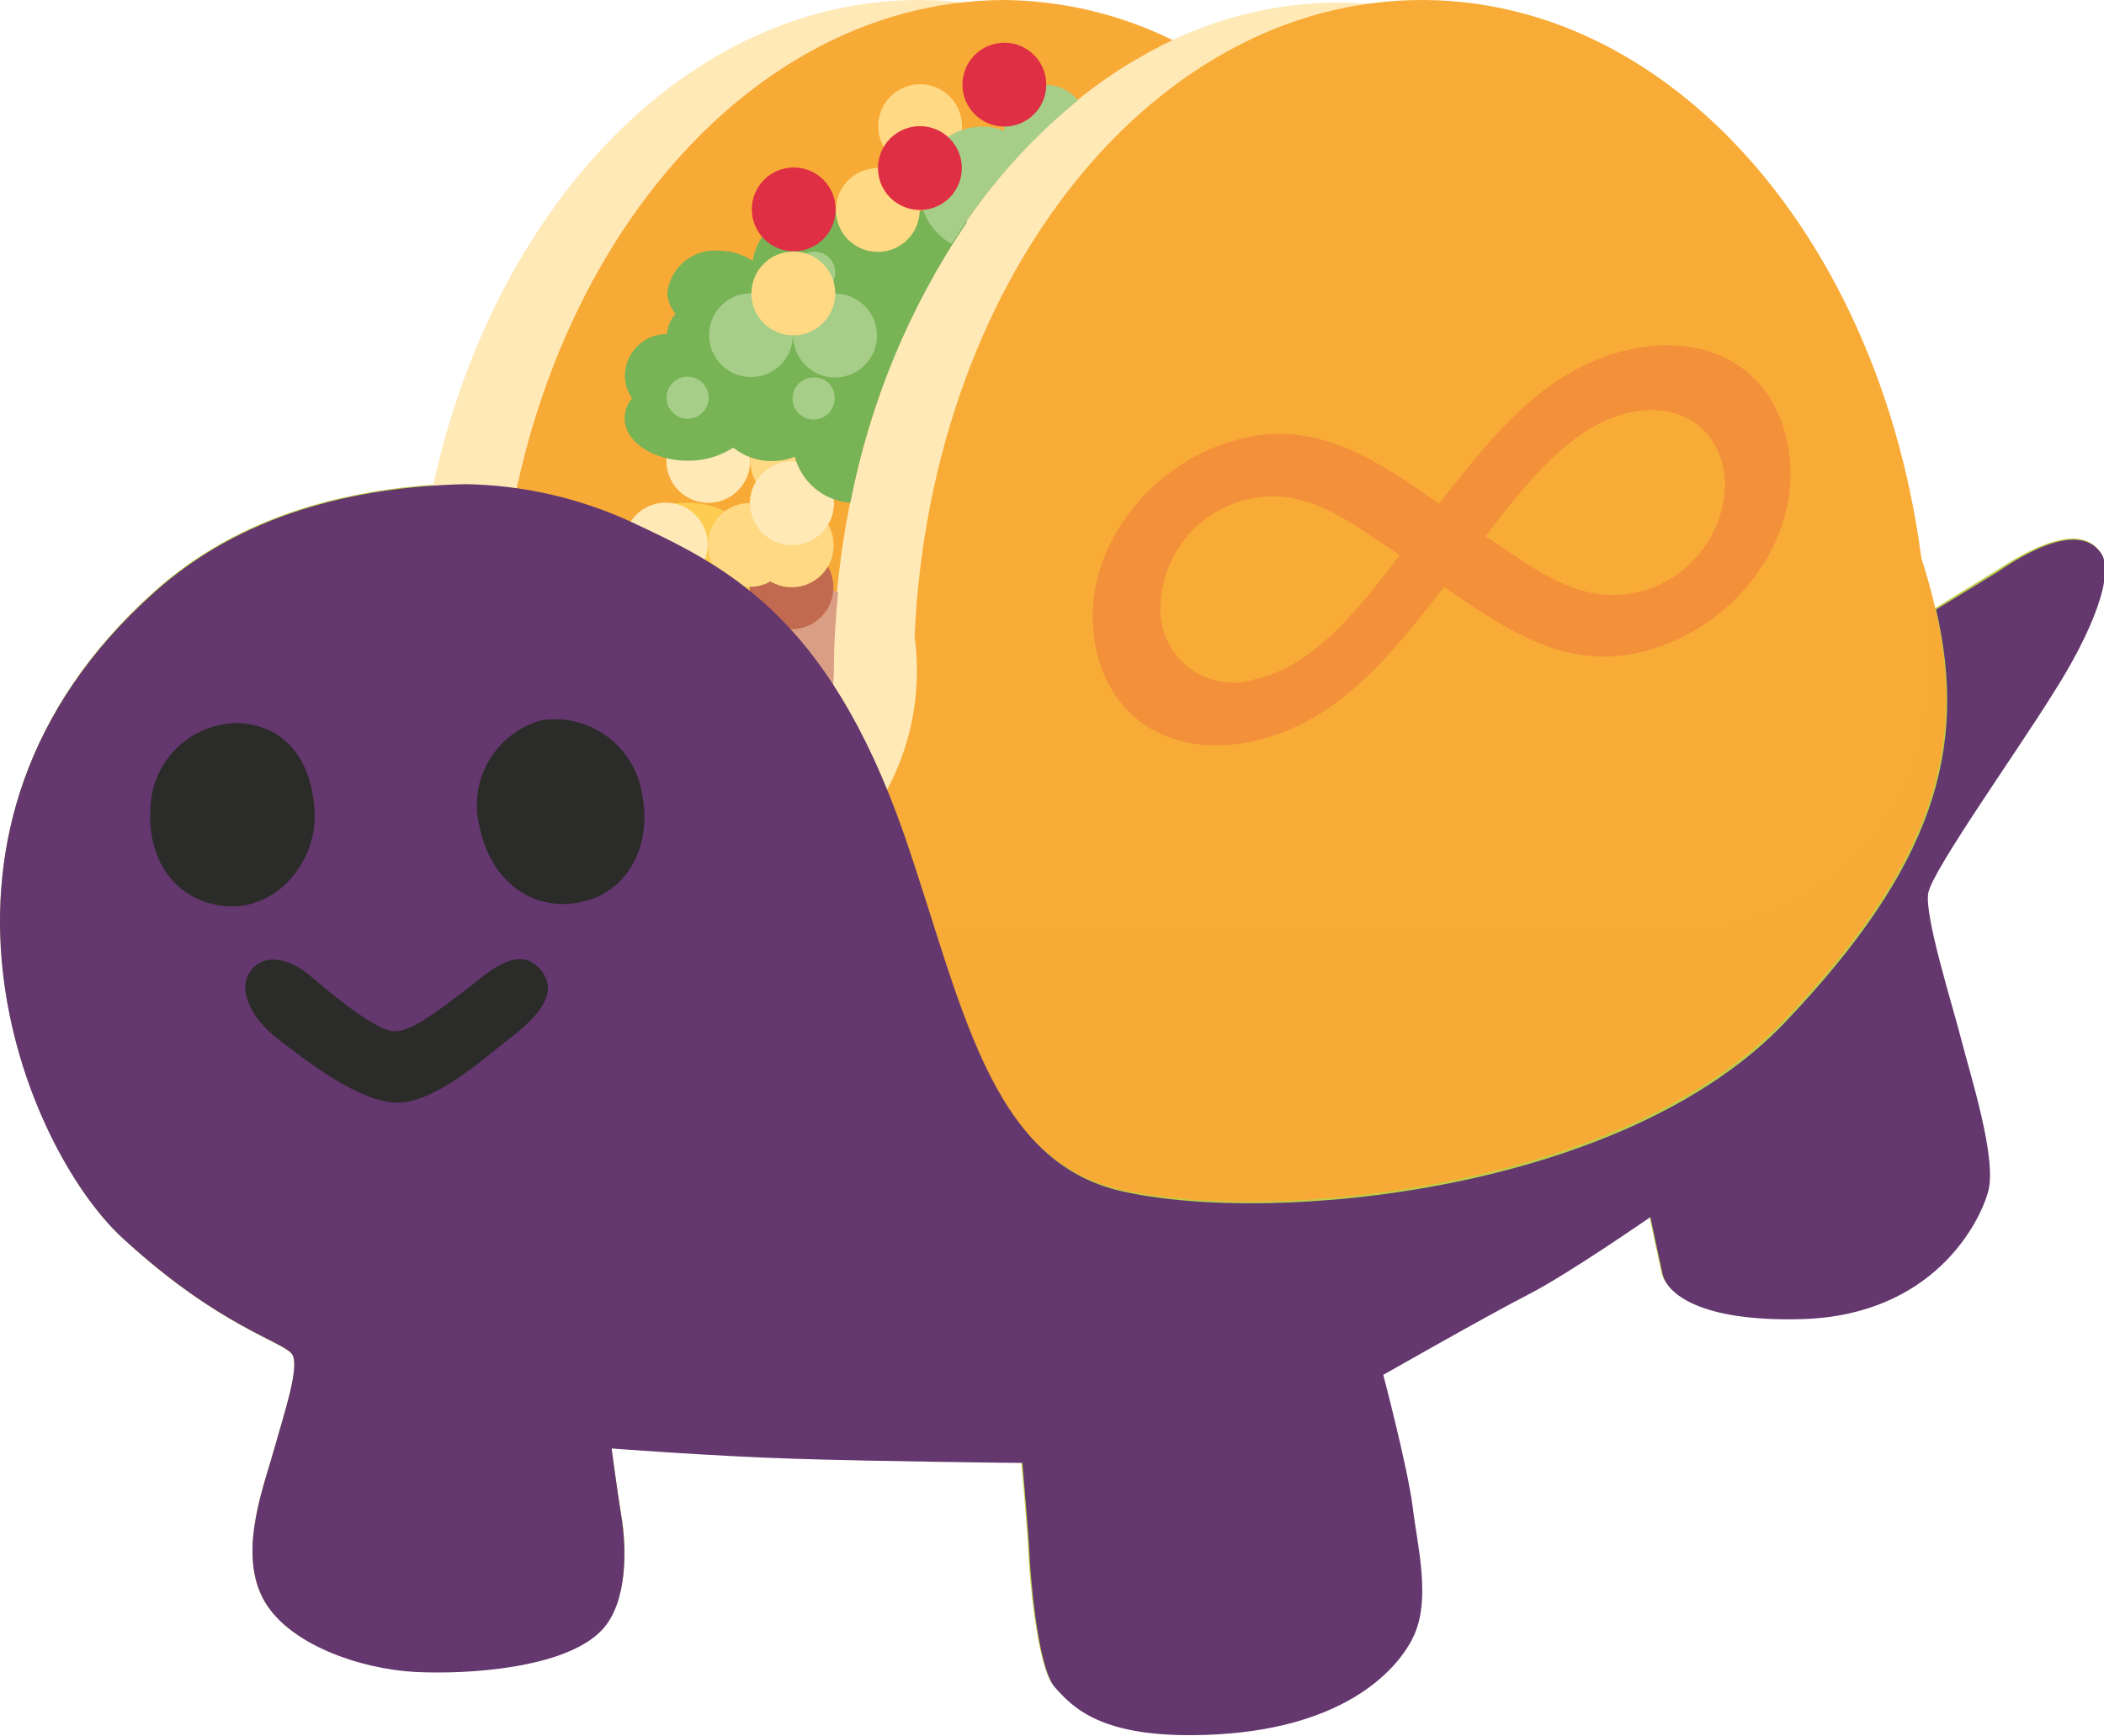
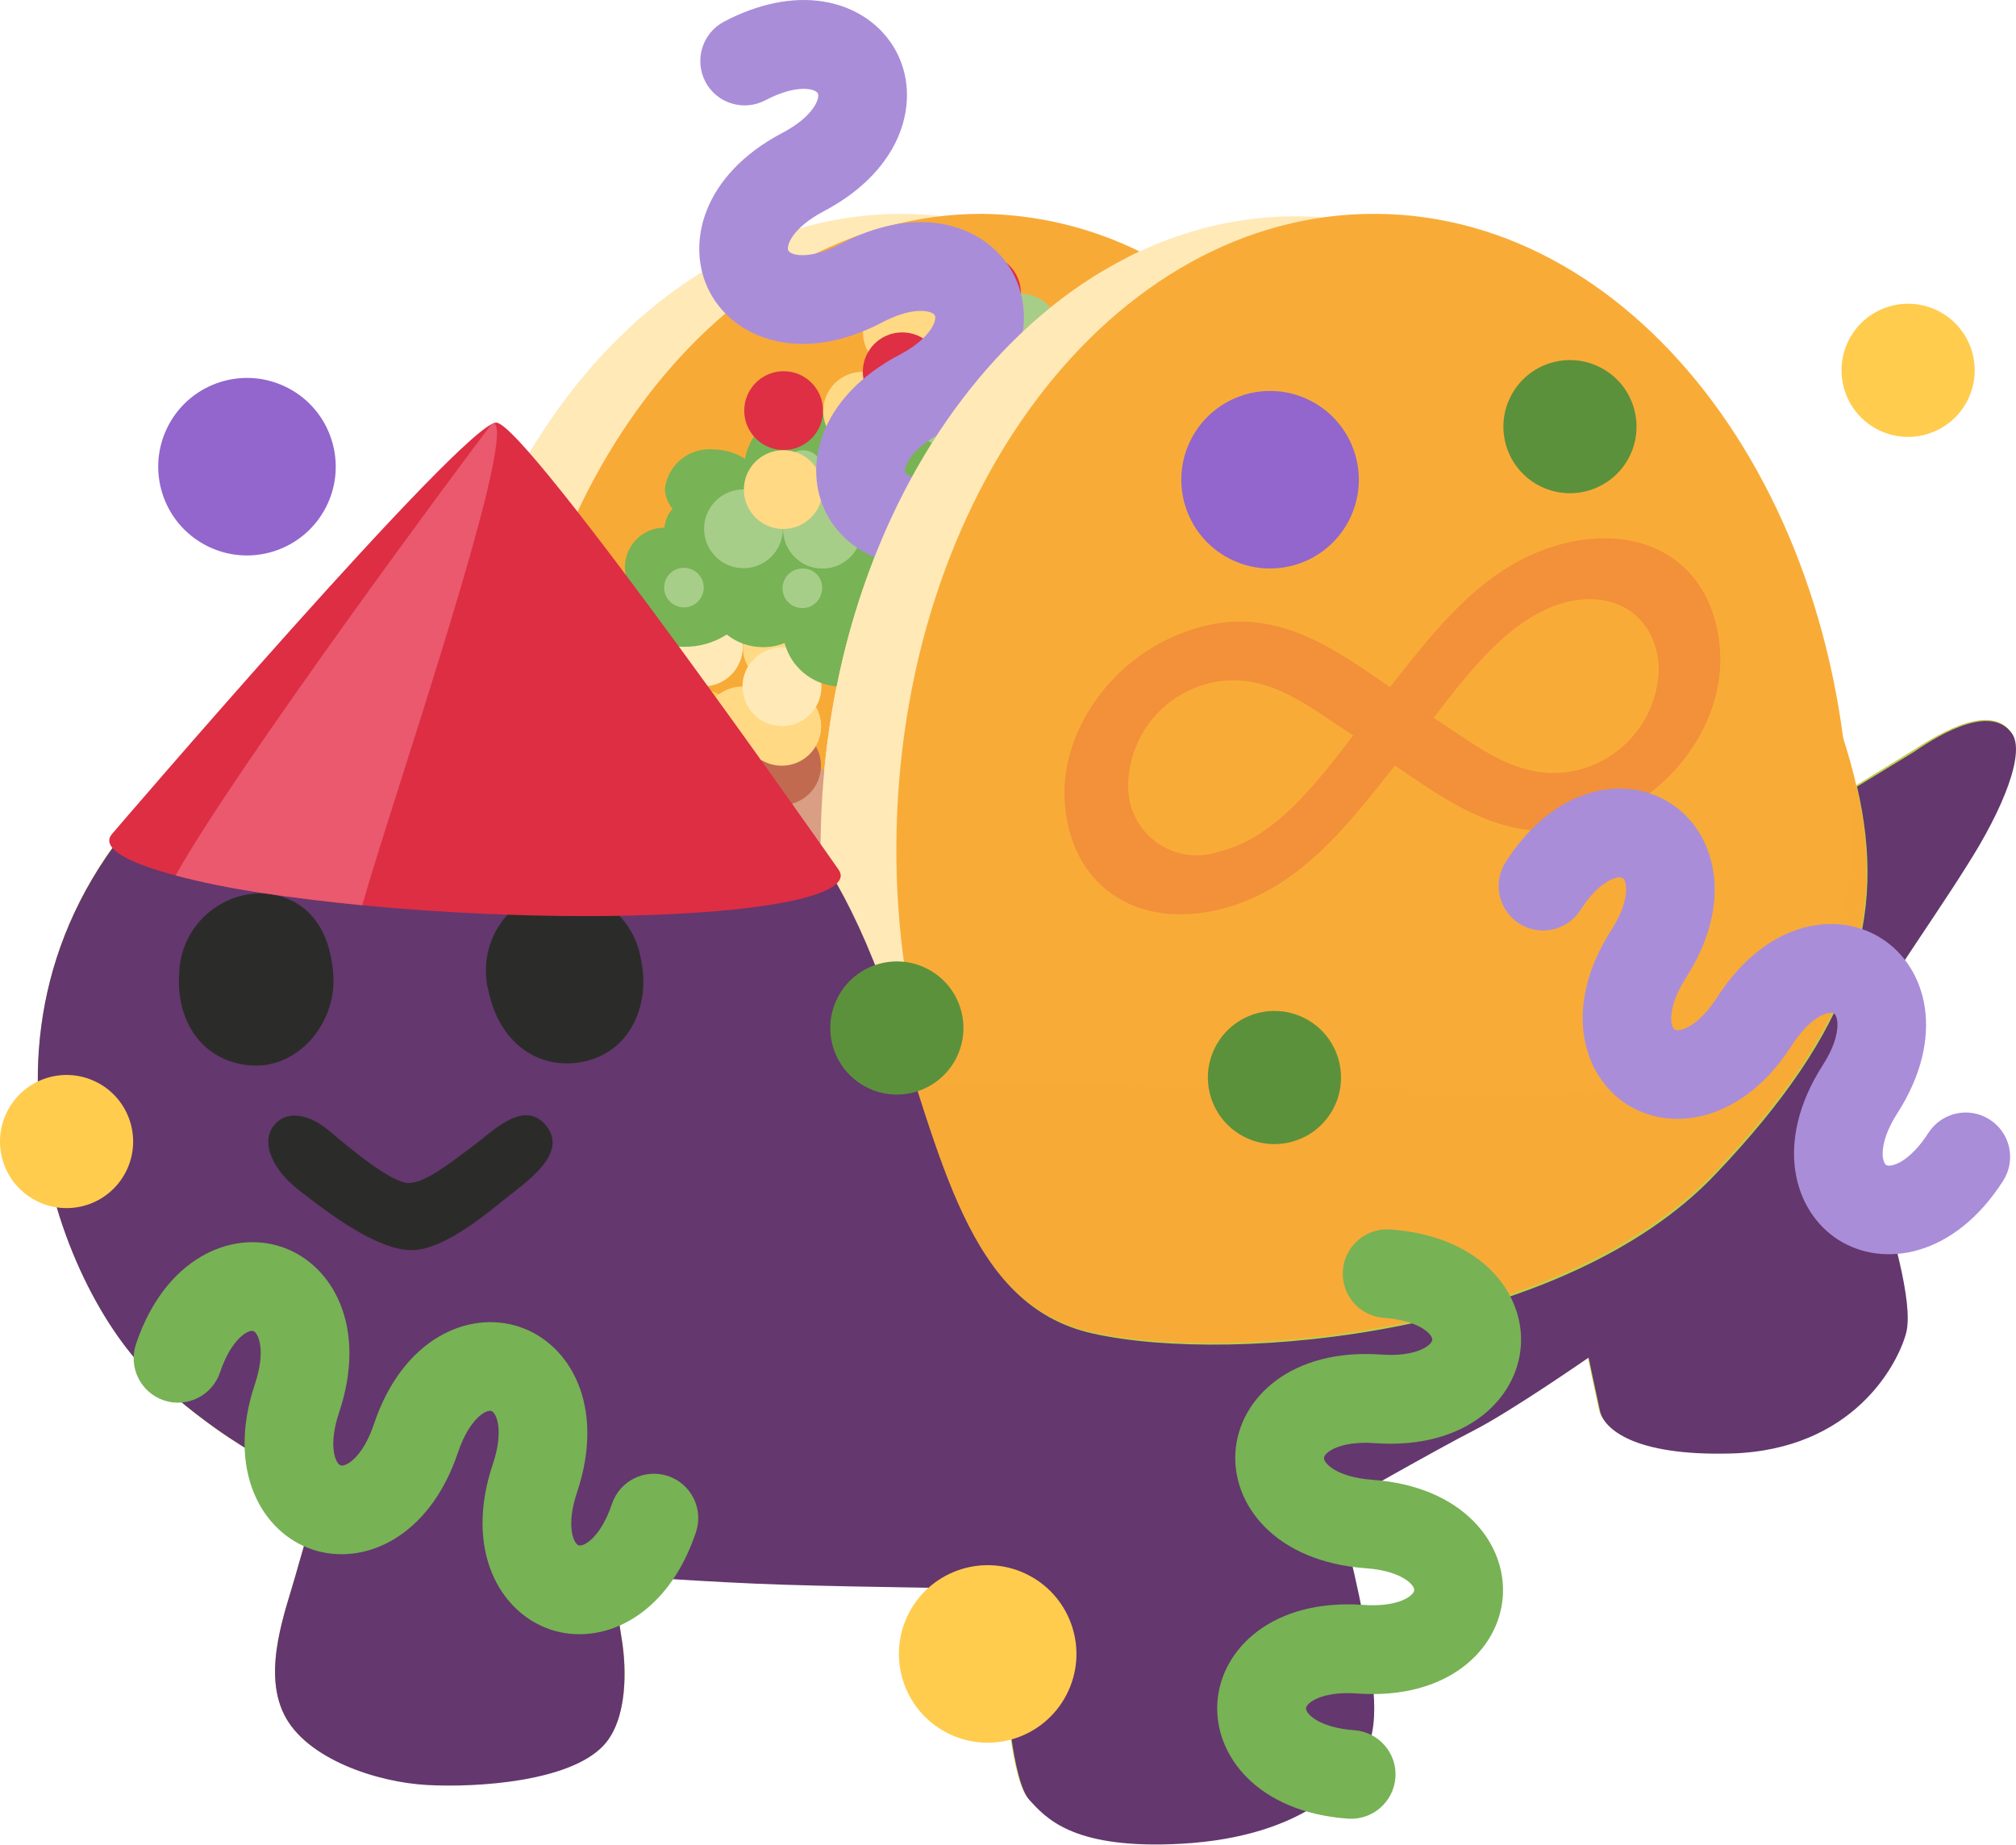
- <svg xmlns="http://www.w3.org/2000/svg" width="37mm" height="30.52mm" viewBox="0 0 104.89 86.52">
-   <defs>
-     <style>
+ <svg xmlns="http://www.w3.org/2000/svg" width="37.729mm" height="34.52mm" viewBox="0 0 106.956 97.859" version="1.1" id="svg30959">
+   <defs id="defs30867">
+     <style id="style30865">
      .cls-1 {
        fill: #bdcf49;
      }

      .cls-2 {
        fill: #f8aa37;
      }

      .cls-3 {
        fill: #ffe9b7;
      }

      .cls-4 {
        fill: #f8ac37;
        stroke: #f8ac37;
        stroke-miterlimit: 10;
        stroke-width: 0.32px;
      }

      .cls-5 {
        fill: #d99e83;
      }

      .cls-6 {
        fill: #c16a4f;
      }

      .cls-7 {
        fill: #fecc50;
      }

      .cls-8 {
        fill: #ffd984;
      }

      .cls-9 {
        fill: #78b355;
      }

      .cls-10 {
        fill: #a7ce88;
      }

      .cls-11 {
        fill: #de2f45;
      }

      .cls-12 {
        fill: #64376e;
      }

      .cls-13 {
        fill: #2b2c29;
      }

      .cls-14 {
        fill: #f3903a;
      }
    </style>
  </defs>
-   <g id="Layer_2" data-name="Layer 2">
+   <g id="Layer_2" data-name="Layer 2" transform="translate(2.004903,11.34492)">
    <g id="grid">
      <g id="wl_copy" data-name="wl copy">
        <g id="tacos">
-           <g>
-             <path class="cls-1" d="M95.19,31.11l4.27-2.63c.86-.54,4-2.67,5.21-1,.73,1-.46,4-2.42,7.08-1.79,2.86-6,8.74-6.18,9.88s1.21,5.6,1.65,7.33,1.78,5.89,1.34,7.54-2.8,6.2-9.3,6.38c-5.16.14-6.72-1.32-6.93-2.23-.15-.66-.61-2.86-.61-2.86s-4.14,2.8-6.1,3.87-7.22,4-7.22,4,1.22,4.71,1.47,6.62.95,4.63,0,6.5c-.85,1.71-3.59,4.61-10.32,4.83-5.25.18-6.64-1.4-7.51-2.36s-1.24-5.71-1.28-6.71-.35-4.49-.35-4.49-7.13-.07-11.43-.21c-3.9-.12-9-.51-9-.51s.27,2.06.51,3.54c.23,1.32.37,4.11-1,5.52-1.79,1.9-6.63,2.23-9.3,2.08S14.25,82,13.07,79.62s.11-5.59.62-7.44c.45-1.63,1.26-4,.89-4.63S10.94,66.2,6.1,61.72-5.5,41.28,7.72,29.46s38.91-.58,40.27.2S95.19,31.11,95.19,31.11Z" />
-             <path class="cls-2" d="M52.77,2.66c-12.34,1-21.37,7.53-25.7,14.41a56.4,56.4,0,0,0-3.85,7A20.56,20.56,0,0,1,31.42,26C36,28.15,41.2,30.51,45,41.52c2.88,8.33,4.19,16.3,10.88,17.8,7.57,1.7,25,0,33.06-8.45s9.42-14.64,7-22.55-12.57-21.75-26-25C64.12,2,58.37,2.18,52.77,2.66Z" />
-             <g>
-               <path class="cls-3" d="M45.91,0C32-.07,20.7,14.86,20.59,33.36l12.56.07L33.08,46l35.84.21a43.05,43.05,0,0,0,1.91-12.55C70.94,15.16,59.78.09,45.91,0Z" />
-               <path class="cls-3" d="M81.32,29.53l10.25.06C90.12,13.06,79.65.21,66.84.13,53,.05,41.64,15,41.53,33.48A43,43,0,0,0,43.3,46.05l37.93.22Z" />
-               <path class="cls-4" d="M96,33.8C96.06,15.3,84.9.24,71,.16S45.82,15,45.71,33.5a43.59,43.59,0,0,0,1.77,12.57l35.84.22A12.56,12.56,0,0,0,96,33.8Z" />
-               <path class="cls-4" d="M33.15,33.43l20.94.12L54,46.11,33.08,46Z" />
-               <path class="cls-3" d="M20.59,33.36A12.56,12.56,0,1,1,33.08,46,12.57,12.57,0,0,1,20.59,33.36Z" />
-               <path class="cls-2" d="M50.1,0C36.23,0,24.89,14.88,24.78,33.38a8.38,8.38,0,0,0,16.75.1C41.61,18.9,48.68,6.58,58.46,2A19.47,19.47,0,0,0,50.1,0Z" />
-               <circle class="cls-5" cx="28.97" cy="33.41" r="2.09" />
-               <path class="cls-6" d="M41.47,34a3.13,3.13,0,0,0-3.07-2.63,3.17,3.17,0,0,0-1.07.19,1.36,1.36,0,0,0,0-.2,4.19,4.19,0,1,0-7.26,2.8,3.11,3.11,0,0,0,1.08,5.39,3.1,3.1,0,0,0,2.59,2.19A8.31,8.31,0,0,0,41.47,34Z" />
-               <path class="cls-5" d="M40.51,29.29a3.14,3.14,0,0,0,0,6.28,2.88,2.88,0,0,0,.78-.11,8.09,8.09,0,0,0,.28-2c0-1.33.09-2.64.21-3.93A3,3,0,0,0,40.51,29.29Z" />
-               <ellipse class="cls-7" cx="34.24" cy="27.16" rx="2.09" ry="3.14" transform="translate(6.88 61.23) rotate(-89.66)" />
-               <circle class="cls-7" cx="35.27" cy="29.26" r="2.09" />
-               <circle class="cls-6" cx="39.46" cy="29.28" r="2.09" />
-               <circle class="cls-5" cx="31.07" cy="31.32" r="2.09" />
-               <circle class="cls-5" cx="35.26" cy="31.35" r="2.09" />
-               <circle class="cls-8" cx="37.38" cy="27.17" r="2.09" />
-               <circle class="cls-3" cx="35.31" cy="22.98" r="2.09" />
-               <circle class="cls-3" cx="33.19" cy="27.15" r="2.09" />
-               <circle class="cls-8" cx="39.5" cy="23" r="2.09" />
-               <circle class="cls-8" cx="39.47" cy="27.19" r="2.09" />
-               <circle class="cls-8" cx="39.48" cy="25.09" r="2.09" />
-               <circle class="cls-3" cx="39.48" cy="25.09" r="2.09" />
-               <path class="cls-9" d="M42.85,11.41a3.06,3.06,0,0,0-2.23-1A3.13,3.13,0,0,0,37.52,13a3.08,3.08,0,0,0-1.63-.5,2.39,2.39,0,0,0-2.62,2.08,1.72,1.72,0,0,0,.41,1.07,1.63,1.63,0,0,0-.43,1,2.1,2.1,0,0,0-2.1,2.08,2,2,0,0,0,.36,1.13,1.56,1.56,0,0,0-.37,1c0,1.15,1.39,2.1,3.12,2.11a4.07,4.07,0,0,0,2.29-.65,3.09,3.09,0,0,0,1.9.67,3,3,0,0,0,1.17-.22,3.11,3.11,0,0,0,2.77,2.3,37.74,37.74,0,0,1,5.82-14,5.11,5.11,0,0,0-2.36-.56A4.94,4.94,0,0,0,42.85,11.41Z" />
-               <circle class="cls-10" cx="37.44" cy="16.71" r="2.09" />
-               <path class="cls-10" d="M41.64,13.59a1,1,0,1,1-2.09,0,1,1,0,0,1,2.09,0Z" />
-               <circle class="cls-10" cx="34.28" cy="19.83" r="1.05" />
-               <path class="cls-10" d="M41.61,19.87a1.05,1.05,0,1,1-1-1.05A1,1,0,0,1,41.61,19.87Z" />
-               <circle class="cls-10" cx="41.63" cy="16.73" r="2.09" />
-               <circle class="cls-11" cx="39.57" cy="10.44" r="2.09" />
-               <circle class="cls-8" cx="43.76" cy="10.47" r="2.09" />
-               <circle class="cls-8" cx="45.87" cy="6.29" r="2.09" />
-               <circle class="cls-8" cx="39.55" cy="14.63" r="2.09" />
-               <path class="cls-10" d="M52.17,4.23a2.11,2.11,0,0,0-2.11,2.09,1.42,1.42,0,0,0,0,.2A3,3,0,0,0,49,6.31a3.14,3.14,0,0,0-3.15,3.12,3.08,3.08,0,0,0,1.59,2.73A29.11,29.11,0,0,1,53.74,5,2.07,2.07,0,0,0,52.17,4.23Z" />
-               <circle class="cls-11" cx="45.86" cy="8.38" r="2.09" />
-               <circle class="cls-11" cx="50.07" cy="4.22" r="2.09" />
+           <g id="g30953">
+             <path class="cls-1" d="m 95.19,31.11 4.27,-2.63 c 0.86,-0.54 4,-2.67 5.21,-1 0.73,1 -0.46,4 -2.42,7.08 -1.79,2.86 -6,8.74 -6.18,9.88 -0.18,1.14 1.21,5.6 1.65,7.33 0.44,1.73 1.78,5.89 1.34,7.54 -0.44,1.65 -2.8,6.2 -9.3,6.38 -5.16,0.14 -6.72,-1.32 -6.93,-2.23 -0.15,-0.66 -0.61,-2.86 -0.61,-2.86 0,0 -4.14,2.8 -6.1,3.87 -1.96,1.07 -7.22,4 -7.22,4 0,0 1.22,4.71 1.47,6.62 0.25,1.91 0.95,4.63 0,6.5 -0.85,1.71 -3.59,4.61 -10.32,4.83 -5.25,0.18 -6.64,-1.4 -7.51,-2.36 -0.87,-0.96 -1.24,-5.71 -1.28,-6.71 -0.04,-1 -0.35,-4.49 -0.35,-4.49 0,0 -7.13,-0.07 -11.43,-0.21 -3.9,-0.12 -9,-0.51 -9,-0.51 0,0 0.27,2.06 0.51,3.54 0.23,1.32 0.37,4.11 -1,5.52 -1.79,1.9 -6.63,2.23 -9.3,2.08 -2.67,-0.15 -6.44,-1.28 -7.62,-3.66 -1.18,-2.38 0.11,-5.59 0.62,-7.44 0.45,-1.63 1.26,-4 0.89,-4.63 C 14.21,66.92 10.94,66.2 6.1,61.72 1.26,57.24 -5.5,41.28 7.72,29.46 c 13.22,-11.82 38.91,-0.58 40.27,0.2 1.36,0.78 47.2,1.45 47.2,1.45 z" id="path30869" />
+             <path class="cls-2" d="m 52.77,2.66 c -12.34,1 -21.37,7.53 -25.7,14.41 a 56.4,56.4 0 0 0 -3.85,7 20.56,20.56 0 0 1 8.2,1.93 C 36,28.15 41.2,30.51 45,41.52 c 2.88,8.33 4.19,16.3 10.88,17.8 7.57,1.7 25,0 33.06,-8.45 8.06,-8.45 9.42,-14.64 7,-22.55 C 93.52,20.41 83.37,6.57 69.94,3.32 64.12,2 58.37,2.18 52.77,2.66 Z" id="path30871" />
+             <g id="g30941">
+               <path class="cls-3" d="M 45.91,0 C 32,-0.07 20.7,14.86 20.59,33.36 L 33.15,33.43 33.08,46 68.92,46.21 A 43.05,43.05 0 0 0 70.83,33.66 C 70.94,15.16 59.78,0.09 45.91,0 Z" id="path30873" />
+               <path class="cls-4" d="M 33.15,33.43 54.09,33.55 54,46.11 33.08,46 Z" id="path30879" />
+               <path class="cls-3" d="M 20.59,33.36 A 12.56,12.56 0 1 1 33.08,46 12.57,12.57 0 0 1 20.59,33.36 Z" id="path30881" />
+               <path class="cls-2" d="M 50.1,0 C 36.23,0 24.89,14.88 24.78,33.38 a 8.38,8.38 0 0 0 16.75,0.1 C 41.61,18.9 48.68,6.58 58.46,2 A 19.47,19.47 0 0 0 50.1,0 Z" id="path30883" />
+               <circle class="cls-5" cx="28.97" cy="33.41" r="2.09" id="circle30885" />
+               <path class="cls-6" d="m 41.47,34 a 3.13,3.13 0 0 0 -3.07,-2.63 3.17,3.17 0 0 0 -1.07,0.19 1.36,1.36 0 0 0 0,-0.2 4.19,4.19 0 1 0 -7.26,2.8 3.11,3.11 0 0 0 1.08,5.39 3.1,3.1 0 0 0 2.59,2.19 8.31,8.31 0 0 0 7.73,-7.74 z" id="path30887" />
+               <path class="cls-5" d="m 40.51,29.29 a 3.14,3.14 0 0 0 0,6.28 2.88,2.88 0 0 0 0.78,-0.11 8.09,8.09 0 0 0 0.28,-2 c 0,-1.33 0.09,-2.64 0.21,-3.93 a 3,3 0 0 0 -1.27,-0.24 z" id="path30889" />
+               <ellipse class="cls-7" cx="34.24" cy="27.16" rx="2.09" ry="3.14" transform="rotate(-89.66,34.23721,27.15453)" id="ellipse30891" />
+               <circle class="cls-7" cx="35.27" cy="29.26" r="2.09" id="circle30893" />
+               <circle class="cls-6" cx="39.46" cy="29.28" r="2.09" id="circle30895" />
+               <circle class="cls-5" cx="31.07" cy="31.32" r="2.09" id="circle30897" />
+               <circle class="cls-5" cx="35.26" cy="31.35" r="2.09" id="circle30899" />
+               <circle class="cls-8" cx="37.38" cy="27.17" r="2.09" id="circle30901" />
+               <circle class="cls-3" cx="35.31" cy="22.98" r="2.09" id="circle30903" />
+               <circle class="cls-3" cx="33.19" cy="27.15" r="2.09" id="circle30905" />
+               <circle class="cls-8" cx="39.5" cy="23" r="2.09" id="circle30907" />
+               <circle class="cls-8" cx="39.47" cy="27.19" r="2.09" id="circle30909" />
+               <circle class="cls-8" cx="39.48" cy="25.09" r="2.09" id="circle30911" />
+               <circle class="cls-3" cx="39.48" cy="25.09" r="2.09" id="circle30913" />
+               <path class="cls-9" d="m 42.85,11.41 a 3.06,3.06 0 0 0 -2.23,-1 3.13,3.13 0 0 0 -3.1,2.59 3.08,3.08 0 0 0 -1.63,-0.5 2.39,2.39 0 0 0 -2.62,2.08 1.72,1.72 0 0 0 0.41,1.07 1.63,1.63 0 0 0 -0.43,1 2.1,2.1 0 0 0 -2.1,2.08 2,2 0 0 0 0.36,1.13 1.56,1.56 0 0 0 -0.37,1 c 0,1.15 1.39,2.1 3.12,2.11 a 4.07,4.07 0 0 0 2.29,-0.65 3.09,3.09 0 0 0 1.9,0.67 3,3 0 0 0 1.17,-0.22 3.11,3.11 0 0 0 2.77,2.3 37.74,37.74 0 0 1 5.82,-14 5.11,5.11 0 0 0 -2.36,-0.56 4.94,4.94 0 0 0 -3,0.9 z" id="path30915" />
+               <circle class="cls-10" cx="37.44" cy="16.71" r="2.09" id="circle30917" />
+               <path class="cls-10" d="m 41.64,13.59 a 1.045,1.045 0 1 1 -2.09,0 1.045,1.045 0 0 1 2.09,0 z" id="path30919" />
+               <circle class="cls-10" cx="34.28" cy="19.83" r="1.05" id="circle30921" />
+               <path class="cls-10" d="m 41.61,19.87 a 1.05,1.05 0 1 1 -1,-1.05 1,1 0 0 1 1,1.05 z" id="path30923" />
+               <circle class="cls-10" cx="41.63" cy="16.73" r="2.09" id="circle30925" />
+               <circle class="cls-11" cx="39.57" cy="10.44" r="2.09" id="circle30927" />
+               <circle class="cls-8" cx="43.76" cy="10.47" r="2.09" id="circle30929" />
+               <circle class="cls-8" cx="45.87" cy="6.29" r="2.09" id="circle30931" />
+               <circle class="cls-8" cx="39.55" cy="14.63" r="2.09" id="circle30933" />
+               <path class="cls-10" d="m 52.17,4.23 a 2.11,2.11 0 0 0 -2.11,2.09 1.42,1.42 0 0 0 0,0.2 A 3,3 0 0 0 49,6.31 3.14,3.14 0 0 0 45.85,9.43 3.08,3.08 0 0 0 47.44,12.16 29.11,29.11 0 0 1 53.74,5 2.07,2.07 0 0 0 52.17,4.23 Z" id="path30935" />
+               <circle class="cls-11" cx="45.86" cy="8.38" r="2.09" id="circle30937" />
+               <circle class="cls-11" cx="50.07" cy="4.22" r="2.09" id="circle30939" />
+               <path fill="#aa8dd8" d="m 35.256,-8.812 c 0.178,-0.574 0.576,-1.08 1.151,-1.385 1.817,-0.956 3.642,-1.327 5.267,-1.067 1.721,0.275 3.131,1.25 3.881,2.672 1.314,2.496 0.417,6.204 -3.855,8.454 -1.661,0.876 -2.015,1.839 -1.879,2.091 0.132,0.255 1.127,0.507 2.789,-0.367 1.817,-0.956 3.642,-1.327 5.267,-1.067 1.721,0.275 3.135,1.247 3.881,2.672 1.315,2.498 0.417,6.204 -3.85,8.454 -1.211,0.639 -1.65,1.272 -1.801,1.592 -0.118,0.258 -0.118,0.432 -0.081,0.503 0.134,0.25 1.122,0.508 2.788,-0.369 1.151,-0.604 2.577,-0.165 3.181,0.987 0.606,1.15 0.167,2.572 -0.987,3.181 -4.267,2.25 -7.834,0.896 -9.151,-1.604 -1.315,-2.498 -0.417,-6.204 3.855,-8.454 1.212,-0.637 1.646,-1.269 1.797,-1.589 0.122,-0.258 0.122,-0.431 0.083,-0.501 -0.132,-0.255 -1.123,-0.51 -2.789,0.367 -4.268,2.248 -7.834,0.896 -9.151,-1.604 -1.315,-2.498 -0.419,-6.206 3.852,-8.45 1.211,-0.639 1.649,-1.274 1.799,-1.594 0.12,-0.256 0.12,-0.43 0.083,-0.501 -0.136,-0.252 -1.127,-0.507 -2.789,0.367 -1.15,0.606 -2.577,0.165 -3.181,-0.987 -0.3,-0.581 -0.339,-1.225 -0.162,-1.801 z" id="path12881" style="stroke-width:2.354" />
+               <path class="cls-3" d="m 81.32,29.53 10.25,0.06 C 90.12,13.06 79.65,0.21 66.84,0.13 53,0.05 41.64,15 41.53,33.48 a 43,43 0 0 0 1.77,12.57 l 37.93,0.22 z" id="path30875" />
+               <path class="cls-4" d="M 96,33.8 C 96.06,15.3 84.9,0.24 71,0.16 57.1,0.08 45.82,15 45.71,33.5 a 43.59,43.59 0 0 0 1.77,12.57 l 35.84,0.22 A 12.56,12.56 0 0 0 96,33.8 Z" id="path30877" />
            </g>
-             <path class="cls-12" d="M30,81.28c1.34-1.41,1.2-4.2,1-5.52-.24-1.48-.51-3.54-.51-3.54s5.15.39,9.05.51c4.3.14,11.43.21,11.43.21s.31,3.5.35,4.49.4,5.74,1.28,6.71,2.26,2.54,7.51,2.36c6.73-.22,9.47-3.12,10.32-4.83.94-1.87.23-4.59,0-6.5s-1.47-6.62-1.47-6.62,5.26-3,7.22-4,6.1-3.87,6.1-3.87.46,2.2.61,2.86c.21.91,1.77,2.37,6.93,2.23,6.5-.18,8.86-4.74,9.3-6.38s-.9-5.81-1.34-7.54-1.86-6.2-1.65-7.33,4.39-7,6.18-9.88c2-3.11,3.15-6.08,2.42-7.08-1.23-1.71-4.35.42-5.21,1l-3,1.83c1.62,7-.15,12.83-7.51,20.56-8,8.46-25.49,10.15-33.06,8.45-6.69-1.5-8-9.47-10.88-17.8C41.2,30.51,36,28.15,31.42,26a20.56,20.56,0,0,0-8.2-1.86v0c-5.64.13-11.22,1.54-15.51,5.38C-5.5,41.28,1.24,57.24,6.1,61.72s8.12,5.18,8.48,5.83-.44,3-.89,4.63c-.51,1.85-1.8,5.07-.62,7.44s4.94,3.6,7.61,3.74S28.19,83.18,30,81.28Z" />
-             <path class="cls-13" d="M32,39.55c.54,2.49-.64,5.14-3.4,5.49-2.27.28-4.13-1.23-4.67-3.73A4.39,4.39,0,0,1,27,35.91,4.4,4.4,0,0,1,32,39.55Z" />
-             <path class="cls-13" d="M15.68,40.42c.17,2.52-1.94,5.14-4.69,4.73-2.27-.33-3.64-2.28-3.49-4.79a4.37,4.37,0,0,1,4.4-4.31C14.18,36.18,15.52,37.8,15.68,40.42Z" />
-             <path class="cls-13" d="M23.11,49.44c1-.74,2.66-2.48,3.83-1.1s-.7,2.79-1.79,3.64-3.51,3-5.32,3-4.33-1.89-6-3.2c-1.37-1.06-2-2.49-1.33-3.38s1.88-.63,2.89.19c1.17,1,3.42,2.87,4.31,2.83S21.77,50.44,23.11,49.44Z" />
-             <path class="cls-14" d="M72,29.27c-2.53,3.2-5.16,6.68-9.44,7.67-4.43,1-7.8-1.4-8.08-5.76-.25-4,2.91-8.28,7.56-9.35,3.91-.9,7,1.43,9.7,3.28,2.53-3.2,5.15-6.69,9.43-7.67,4.49-1,7.81,1.4,8.08,5.76.26,4-2.91,8.28-7.56,9.34C77.82,33.44,74.73,31.12,72,29.27ZM86,24c-.17-2.59-2.19-4-4.78-3.43-3,.69-5.29,3.74-7.17,6.17,2.18,1.36,4.51,3.49,7.57,2.79A5.66,5.66,0,0,0,86,24ZM69.79,27.67c-2.17-1.35-4.5-3.49-7.57-2.78a5.63,5.63,0,0,0-4.37,5.53,3.63,3.63,0,0,0,4.77,3.43C65.64,33.16,67.91,30.11,69.79,27.67Z" />
+             <path class="cls-12" d="m 30,81.28 c 1.34,-1.41 1.2,-4.2 1,-5.52 -0.24,-1.48 -0.51,-3.54 -0.51,-3.54 0,0 5.15,0.39 9.05,0.51 4.3,0.14 11.43,0.21 11.43,0.21 0,0 0.31,3.5 0.35,4.49 0.04,0.99 0.4,5.74 1.28,6.71 0.88,0.97 2.26,2.54 7.51,2.36 6.73,-0.22 9.47,-3.12 10.32,-4.83 0.94,-1.87 0.23,-4.59 0,-6.5 -0.23,-1.91 -1.47,-6.62 -1.47,-6.62 0,0 5.26,-3 7.22,-4 1.96,-1 6.1,-3.87 6.1,-3.87 0,0 0.46,2.2 0.61,2.86 0.21,0.91 1.77,2.37 6.93,2.23 6.5,-0.18 8.86,-4.74 9.3,-6.38 0.44,-1.64 -0.9,-5.81 -1.34,-7.54 -0.44,-1.73 -1.86,-6.2 -1.65,-7.33 0.21,-1.13 4.39,-7 6.18,-9.88 2,-3.11 3.15,-6.08 2.42,-7.08 -1.23,-1.71 -4.35,0.42 -5.21,1 l -3,1.83 c 1.62,7 -0.15,12.83 -7.51,20.56 -8,8.46 -25.49,10.15 -33.06,8.45 -6.69,-1.5 -8,-9.47 -10.88,-17.8 C 41.2,30.51 36,28.15 31.42,26 a 20.56,20.56 0 0 0 -8.2,-1.86 v 0 C 17.58,24.27 12,25.68 7.71,29.52 -5.5,41.28 1.24,57.24 6.1,61.72 c 4.86,4.48 8.12,5.18 8.48,5.83 0.36,0.65 -0.44,3 -0.89,4.63 -0.51,1.85 -1.8,5.07 -0.62,7.44 1.18,2.37 4.94,3.6 7.61,3.74 2.67,0.14 7.51,-0.18 9.32,-2.08 z" id="path30943" />
+             <path class="cls-13" d="m 32,39.55 c 0.54,2.49 -0.64,5.14 -3.4,5.49 -2.27,0.28 -4.13,-1.23 -4.67,-3.73 a 4.39,4.39 0 0 1 3.07,-5.4 4.4,4.4 0 0 1 5,3.64 z" id="path30945" />
+             <path class="cls-13" d="m 15.68,40.42 c 0.17,2.52 -1.94,5.14 -4.69,4.73 C 8.72,44.82 7.35,42.87 7.5,40.36 a 4.37,4.37 0 0 1 4.4,-4.31 c 2.28,0.13 3.62,1.75 3.78,4.37 z" id="path30947" />
+             <path class="cls-13" d="m 23.11,49.44 c 1,-0.74 2.66,-2.48 3.83,-1.1 1.17,1.38 -0.7,2.79 -1.79,3.64 -1.09,0.85 -3.51,3 -5.32,3 -1.81,0 -4.33,-1.89 -6,-3.2 -1.37,-1.06 -2,-2.49 -1.33,-3.38 0.67,-0.89 1.88,-0.63 2.89,0.19 1.17,1 3.42,2.87 4.31,2.83 0.89,-0.04 2.07,-0.98 3.41,-1.98 z" id="path30949" />
+             <path class="cls-14" d="m 72,29.27 c -2.53,3.2 -5.16,6.68 -9.44,7.67 -4.43,1 -7.8,-1.4 -8.08,-5.76 -0.25,-4 2.91,-8.28 7.56,-9.35 3.91,-0.9 7,1.43 9.7,3.28 2.53,-3.2 5.15,-6.69 9.43,-7.67 4.49,-1 7.81,1.4 8.08,5.76 0.26,4 -2.91,8.28 -7.56,9.34 -3.87,0.9 -6.96,-1.42 -9.69,-3.27 z M 86,24 c -0.17,-2.59 -2.19,-4 -4.78,-3.43 -3,0.69 -5.29,3.74 -7.17,6.17 2.18,1.36 4.51,3.49 7.57,2.79 A 5.66,5.66 0 0 0 86,24 Z m -16.21,3.67 c -2.17,-1.35 -4.5,-3.49 -7.57,-2.78 a 5.63,5.63 0 0 0 -4.37,5.53 3.63,3.63 0 0 0 4.77,3.43 c 3.02,-0.69 5.29,-3.74 7.17,-6.18 z" id="path30951" />
          </g>
        </g>
      </g>
    </g>
  </g>
+   <g id="g8739" transform="matrix(1.272601,-0.08638931,0.08638931,1.272601,-22.80147,-4.660432)">
+     <path fill="#dd2e44" d="m 50.008,43.573 c 0.011,-0.09 -0.023,-0.185 -0.081,-0.281 0,0 -11.66,-19.349 -12.932,-19.5 -1.272,-0.149 -17.096,15.976 -17.096,15.976 -0.079,0.08 -0.134,0.163 -0.144,0.255 -0.149,1.263 6.504,3.08 14.857,4.061 8.355,0.981 15.247,0.753 15.396,-0.51 z" id="path5268" style="stroke-width:1.394" />
+     <path fill="#ea596e" d="m 36.91,23.816 c -0.045,0.012 -0.1,0.037 -0.163,0.075 -1.276,1.439 -11.566,13.519 -14.339,17.79 2.169,0.745 4.658,1.247 7.662,1.764 1.415,-3.989 7.721,-18.905 6.84,-19.629 z" id="path5270" style="stroke-width:1.394" />
+   </g>
+   <g id="g9662" transform="matrix(0.4623139,-0.8866596,0.8866596,0.4623139,-5.042473,84.90337)">
+     <path fill="#77b255" d="m 53.882,60.784 c 1.924,4.427 0.303,7.881 -2.289,9.002 -2.59,1.121 -6.221,-0.055 -8.14,-4.48 -0.748,-1.728 -1.679,-2.151 -1.942,-2.042 -0.267,0.117 -0.594,1.09 0.153,2.814 1.921,4.425 0.298,7.879 -2.294,9.001 -2.592,1.126 -6.219,-0.055 -8.138,-4.483 -0.75,-1.726 -1.684,-2.15 -1.946,-2.034 -0.26,0.114 -0.592,1.085 0.155,2.811 0.515,1.19 -0.028,2.58 -1.22,3.095 -1.197,0.514 -2.58,-0.033 -3.098,-1.227 -1.918,-4.423 -0.303,-7.879 2.293,-9.005 2.59,-1.121 6.217,0.058 8.14,4.485 0.748,1.728 1.679,2.151 1.942,2.035 0.263,-0.112 0.594,-1.083 -0.152,-2.807 -1.922,-4.43 -0.303,-7.881 2.293,-9.005 2.587,-1.123 6.214,0.056 8.138,4.485 0.745,1.724 1.683,2.146 1.942,2.035 0.265,-0.117 0.594,-1.086 -0.151,-2.812 -0.521,-1.194 0.028,-2.577 1.22,-3.095 1.192,-0.516 2.58,0.033 3.094,1.227 z" id="path9165" style="stroke-width:2.355" />
+     <circle fill="#5c913b" cx="96.058" cy="49.541" r="3.532" id="circle9167" style="stroke-width:2.355" />
+     <circle fill="#9266cc" cx="61.722" cy="-11.717" r="4.709" id="circle9169" style="stroke-width:2.355" />
+     <circle fill="#9266cc" cx="86.205" cy="36.734" r="4.709" id="circle9171" style="stroke-width:2.355" />
+     <circle fill="#5c913b" cx="58.188" cy="51.605" r="3.532" id="circle9173" style="stroke-width:2.355" />
+     <circle fill="#5c913b" cx="51.256" cy="32.626" r="3.532" id="circle9175" style="stroke-width:2.355" />
+     <circle fill="#ffcc4d" cx="24.035" cy="52.253" r="4.709" id="circle9177" style="stroke-width:2.355" />
+     <circle fill="#ffcc4d" cx="107.003" cy="64.067" r="3.532" id="circle9179" style="stroke-width:2.355" />
+     <circle fill="#ffcc4d" cx="25.547" cy="-3.65" r="3.532" id="circle9181" style="stroke-width:2.355" />
+     <path fill="#77b255" d="m 22.604,35.543 c -4.767,0.758 -7.707,-1.673 -8.146,-4.463 -0.439,-2.788 1.606,-6.011 6.37,-6.764 1.86,-0.293 2.502,-1.089 2.462,-1.372 -0.047,-0.288 -0.908,-0.847 -2.763,-0.554 -4.765,0.756 -7.704,-1.677 -8.143,-4.468 -0.444,-2.791 1.605,-6.008 6.372,-6.762 1.858,-0.295 2.502,-1.094 2.455,-1.377 -0.045,-0.28 -0.903,-0.844 -2.761,-0.551 -1.28,0.202 -2.491,-0.671 -2.693,-1.954 -0.199,-1.287 0.676,-2.49 1.961,-2.694 4.762,-0.754 7.705,1.673 8.148,4.468 0.439,2.788 -1.607,6.006 -6.375,6.764 -1.86,0.293 -2.502,1.089 -2.455,1.372 0.043,0.282 0.901,0.846 2.756,0.553 4.769,-0.755 7.707,1.673 8.148,4.468 0.442,2.786 -1.605,6.004 -6.374,6.761 -1.855,0.291 -2.498,1.095 -2.455,1.372 0.047,0.285 0.903,0.846 2.761,0.556 1.286,-0.206 2.489,0.671 2.693,1.954 0.202,1.283 -0.676,2.49 -1.96,2.69 z" id="path9584" style="stroke-width:2.355" />
+     <path fill="#aa8dd8" d="m 72.276,57.733 c 0.462,-0.385 1.07,-0.594 1.719,-0.538 2.045,0.184 3.779,0.863 5.003,1.964 1.296,1.165 1.951,2.75 1.809,4.352 -0.252,2.809 -3.018,5.437 -7.827,5.008 -1.871,-0.166 -2.691,0.45 -2.714,0.735 -0.028,0.285 0.672,1.038 2.542,1.206 2.045,0.184 3.779,0.863 5.003,1.964 1.296,1.165 1.956,2.75 1.809,4.352 -0.252,2.812 -3.018,5.437 -7.823,5.01 -1.363,-0.121 -2.076,0.173 -2.377,0.359 -0.24,0.153 -0.334,0.298 -0.342,0.378 -0.023,0.283 0.667,1.036 2.542,1.204 1.295,0.117 2.253,1.261 2.136,2.556 -0.115,1.295 -1.256,2.251 -2.556,2.136 -4.805,-0.427 -7.066,-3.501 -6.814,-6.315 0.252,-2.812 3.018,-5.437 7.827,-5.008 1.363,0.123 2.072,-0.172 2.372,-0.359 0.242,-0.151 0.336,-0.296 0.342,-0.376 0.028,-0.285 -0.667,-1.038 -2.542,-1.206 -4.805,-0.429 -7.066,-3.501 -6.814,-6.315 0.252,-2.812 3.018,-5.439 7.823,-5.005 1.363,0.121 2.076,-0.175 2.377,-0.362 0.24,-0.15 0.334,-0.296 0.342,-0.376 0.023,-0.285 -0.672,-1.038 -2.542,-1.206 -1.295,-0.115 -2.253,-1.261 -2.136,-2.556 0.063,-0.651 0.38,-1.213 0.842,-1.6 z" id="path9586" style="stroke-width:2.355" />
+   </g>
</svg>
